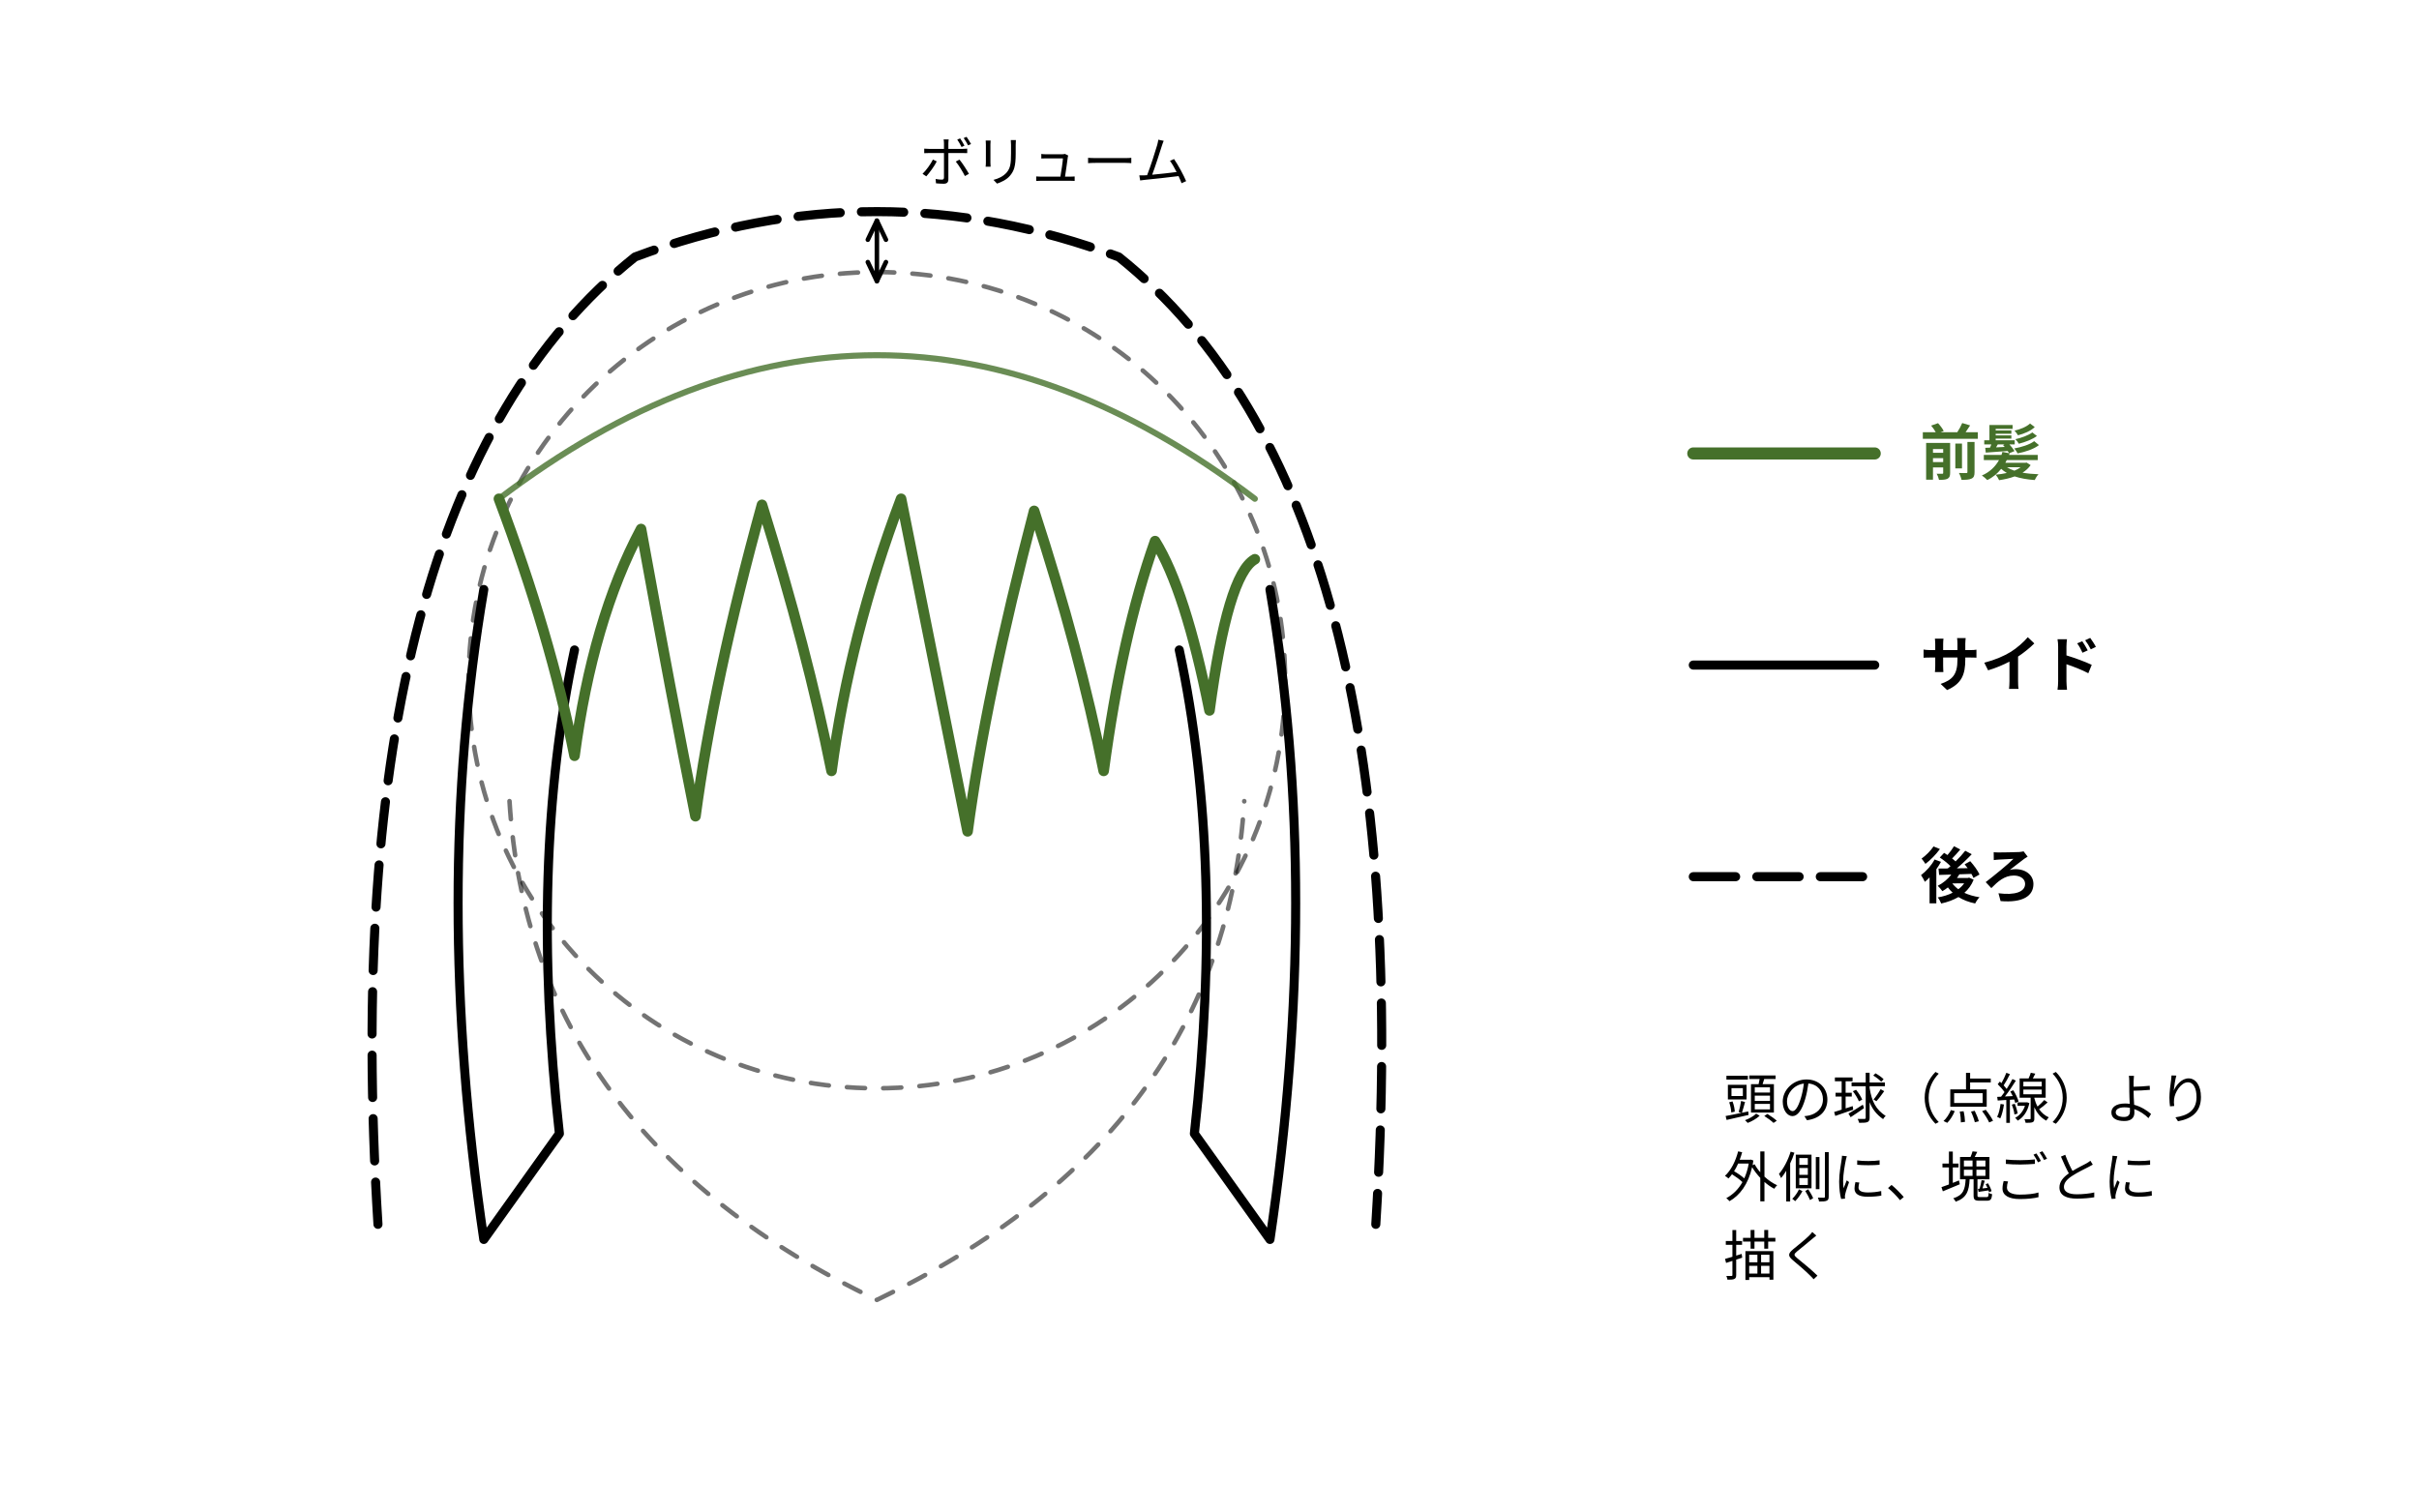
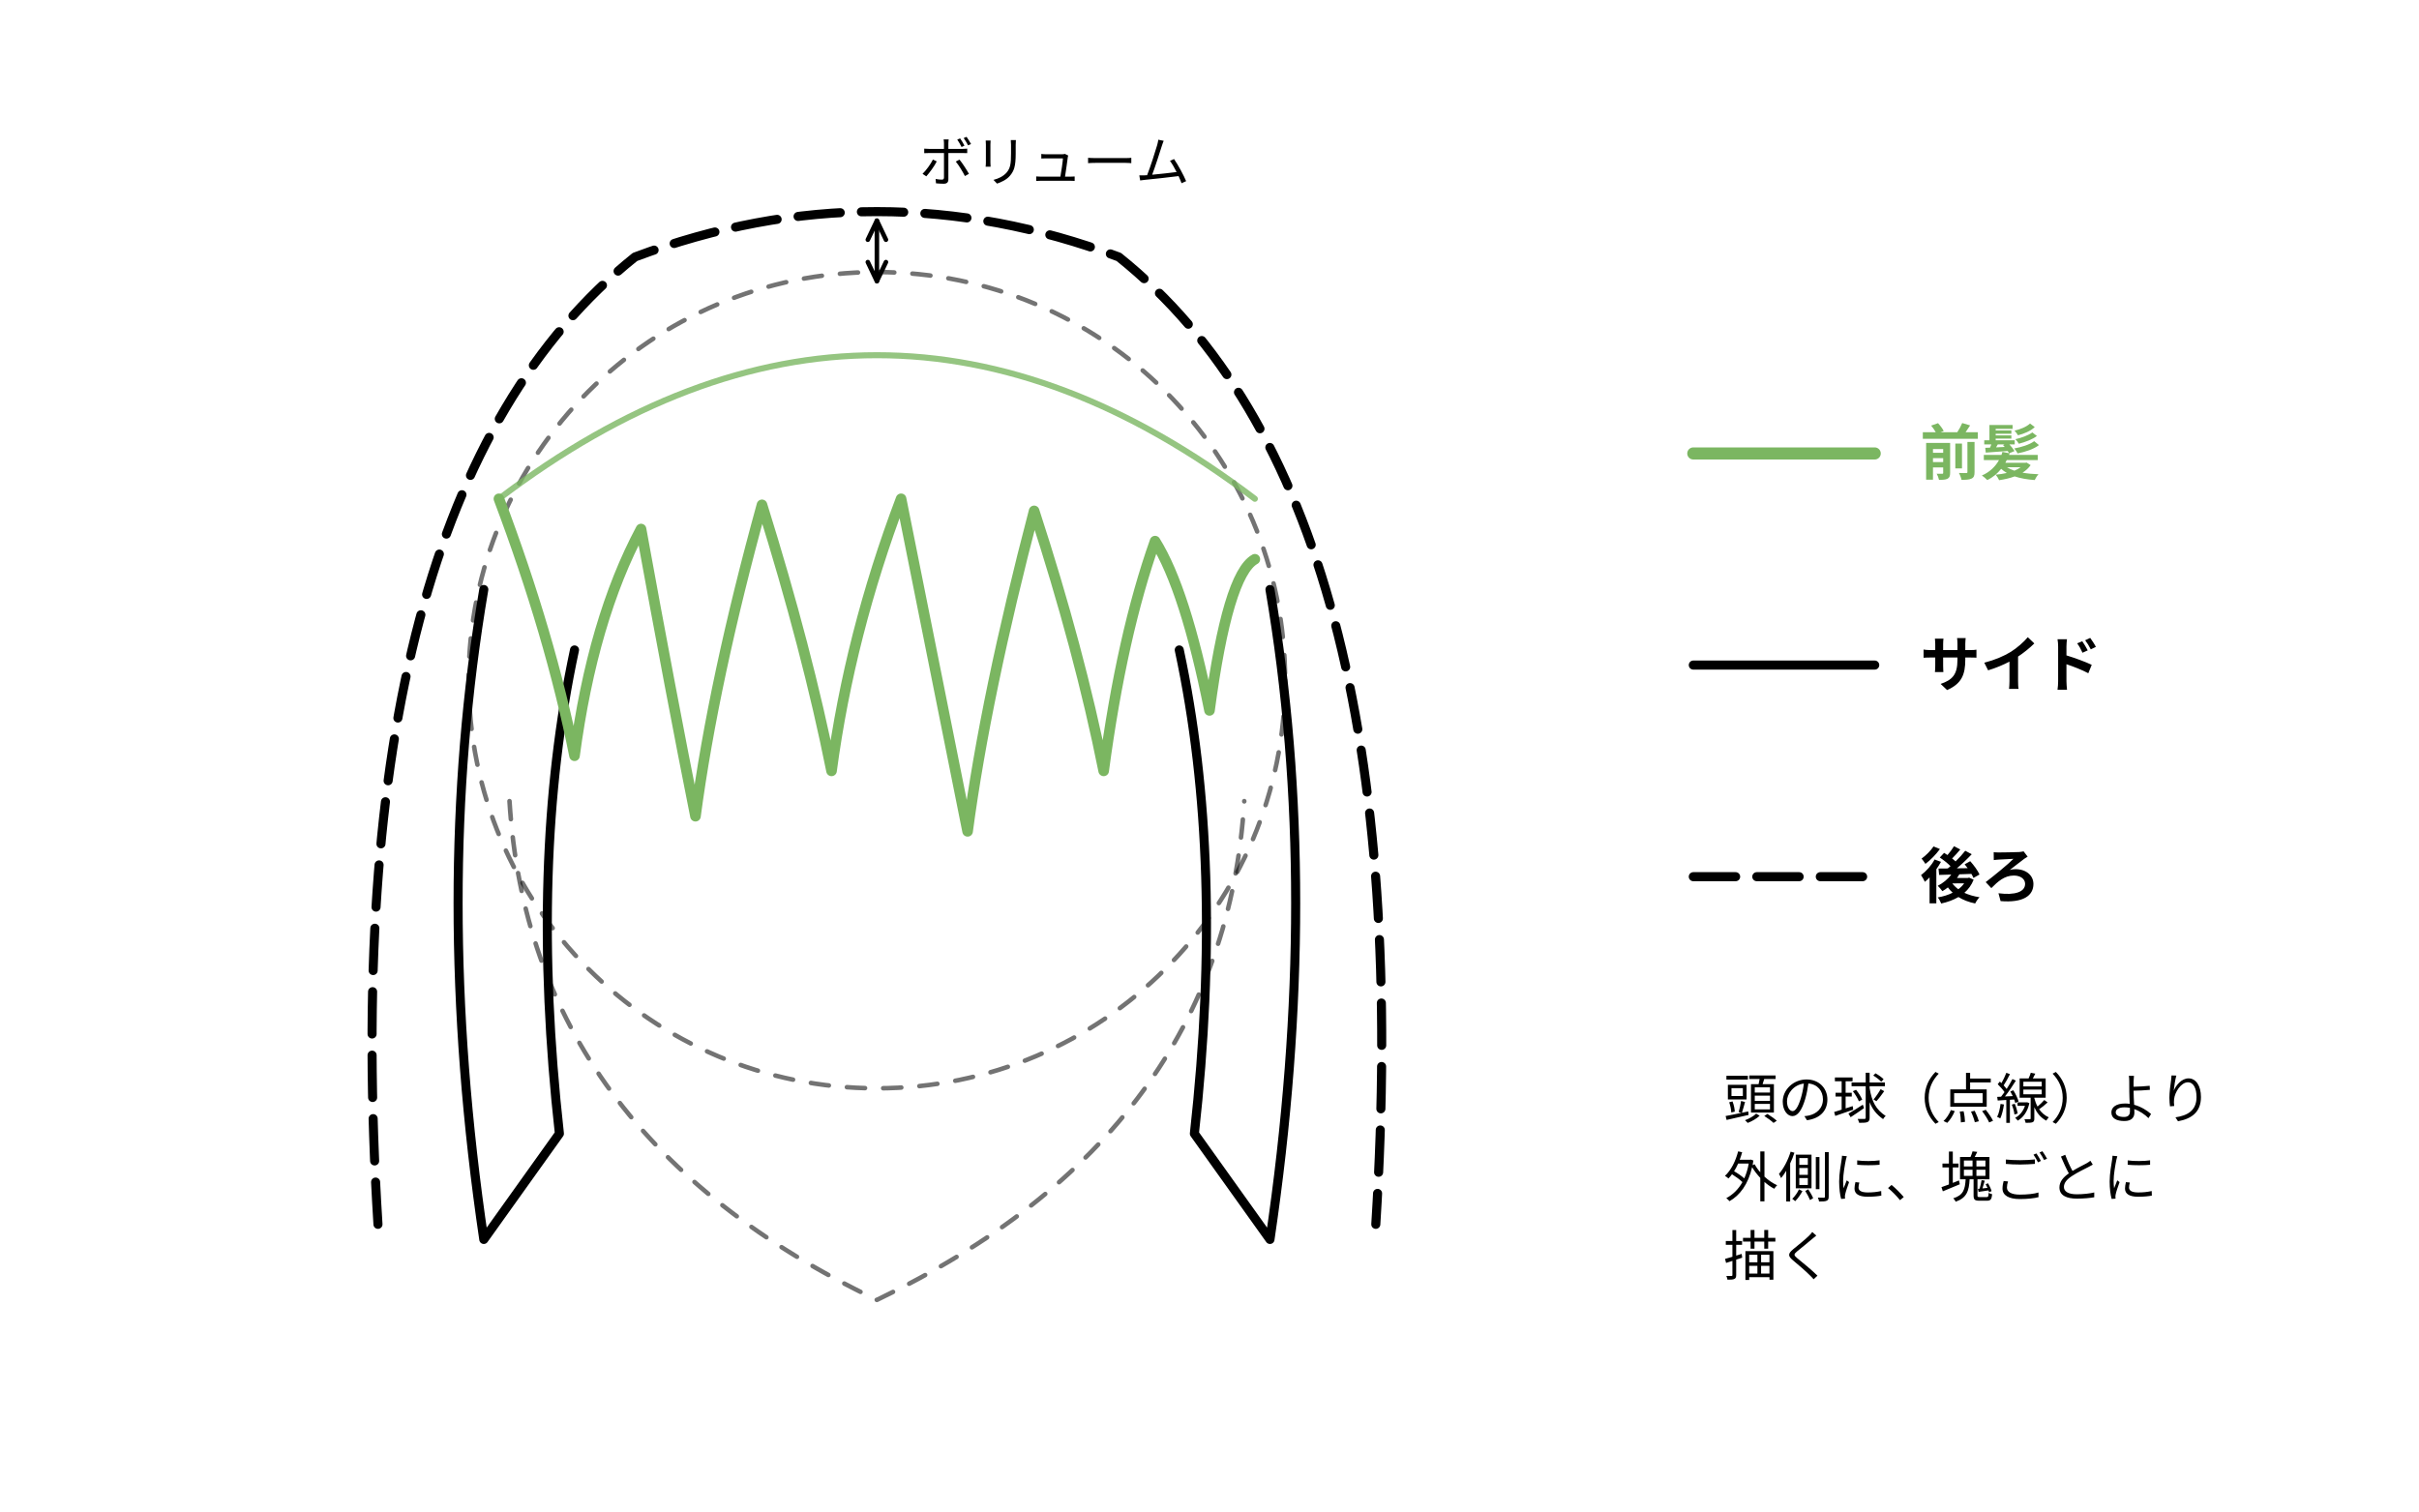
<svg xmlns="http://www.w3.org/2000/svg" viewBox="0 0 800 500" fill="none" stroke="currentColor" stroke-width="2.5" stroke-linecap="round" stroke-linejoin="round" font-family="Zen Kaku Gothic New, sans-serif">
  <circle cx="290" cy="225" r="135" stroke-dasharray="6 6" opacity="0.55" stroke-width="1.5" />
  <path d="M168.5,265 Q175.25,375 290,430 Q404.75,375 411.5,265" stroke-dasharray="6 6" opacity="0.55" stroke-width="1.5" />
  <path d="M125,405 Q110,165 210,85 Q290,55 370,85 Q470,165 455,405" stroke-width="3" stroke-dasharray="14 7" />
  <path d="M160,195 Q143,295 160,410 L185,375 Q175,285 190,215" stroke-width="3" />
  <path d="M420,195 Q437,295 420,410 L395,375 Q405,285 390,215" stroke-width="3" />
-   <path d="M165,165 Q182,210 190,250 Q196,205 212,175 Q222,230 230,270 Q236,225 252,167 Q267,215 275,255 Q281,210 298,165 Q312,235 320,275 Q326,230 342,169 Q357,215 365,255 Q371,210 382,179 Q392,195 400,235 Q406,190 415,185" stroke="#45702A" stroke-width="3.5" />
-   <path d="M165,165 Q290,70 415,165" stroke="#45702A" stroke-width="2" opacity="0.8" />
+   <path d="M165,165 Q182,210 190,250 Q196,205 212,175 Q222,230 230,270 Q236,225 252,167 Q267,215 275,255 Q281,210 298,165 Q312,235 320,275 Q326,230 342,169 Q357,215 365,255 Q371,210 382,179 Q392,195 400,235 Q406,190 415,185" stroke="#7BB661" stroke-width="3.5" />
+   <path d="M165,165 Q290,70 415,165" stroke="#7BB661" stroke-width="2" opacity="0.8" />
  <line x1="290" y1="93" x2="290" y2="73" stroke-width="1.5" />
  <path d="M293,79.3 L290,73 L287,79.3" stroke-width="1.5" />
  <path d="M287,86.7 L290,93 L293,86.7" stroke-width="1.5" />
  <text x="304" y="60" font-size="18" fill="currentColor" stroke="none" text-anchor="start">ボリューム</text>
-   <line x1="560" y1="150" x2="620" y2="150" stroke="#45702A" stroke-width="4" />
-   <text x="635" y="157" font-size="20" fill="#45702A" stroke="none" text-anchor="start" font-weight="700">前髪</text>
+   <line x1="560" y1="150" x2="620" y2="150" stroke="#7BB661" stroke-width="4" />
+   <text x="635" y="157" font-size="20" fill="#7BB661" stroke="none" text-anchor="start" font-weight="700">前髪</text>
  <line x1="560" y1="220" x2="620" y2="220" stroke-width="3" />
  <text x="635" y="227" font-size="20" fill="currentColor" stroke="none" text-anchor="start" font-weight="700">サイド</text>
  <line x1="560" y1="290" x2="620" y2="290" stroke-width="3" stroke-dasharray="14 7" />
  <text x="635" y="297" font-size="20" fill="currentColor" stroke="none" text-anchor="start" font-weight="700">後ろ</text>
  <text x="570" y="370" font-size="18" fill="currentColor" stroke="none" text-anchor="start">頭の球（点線）より</text>
  <text x="570" y="396" font-size="18" fill="currentColor" stroke="none" text-anchor="start">外側に、塊ごとに</text>
  <text x="570" y="422" font-size="18" fill="currentColor" stroke="none" text-anchor="start">描く</text>
</svg>
